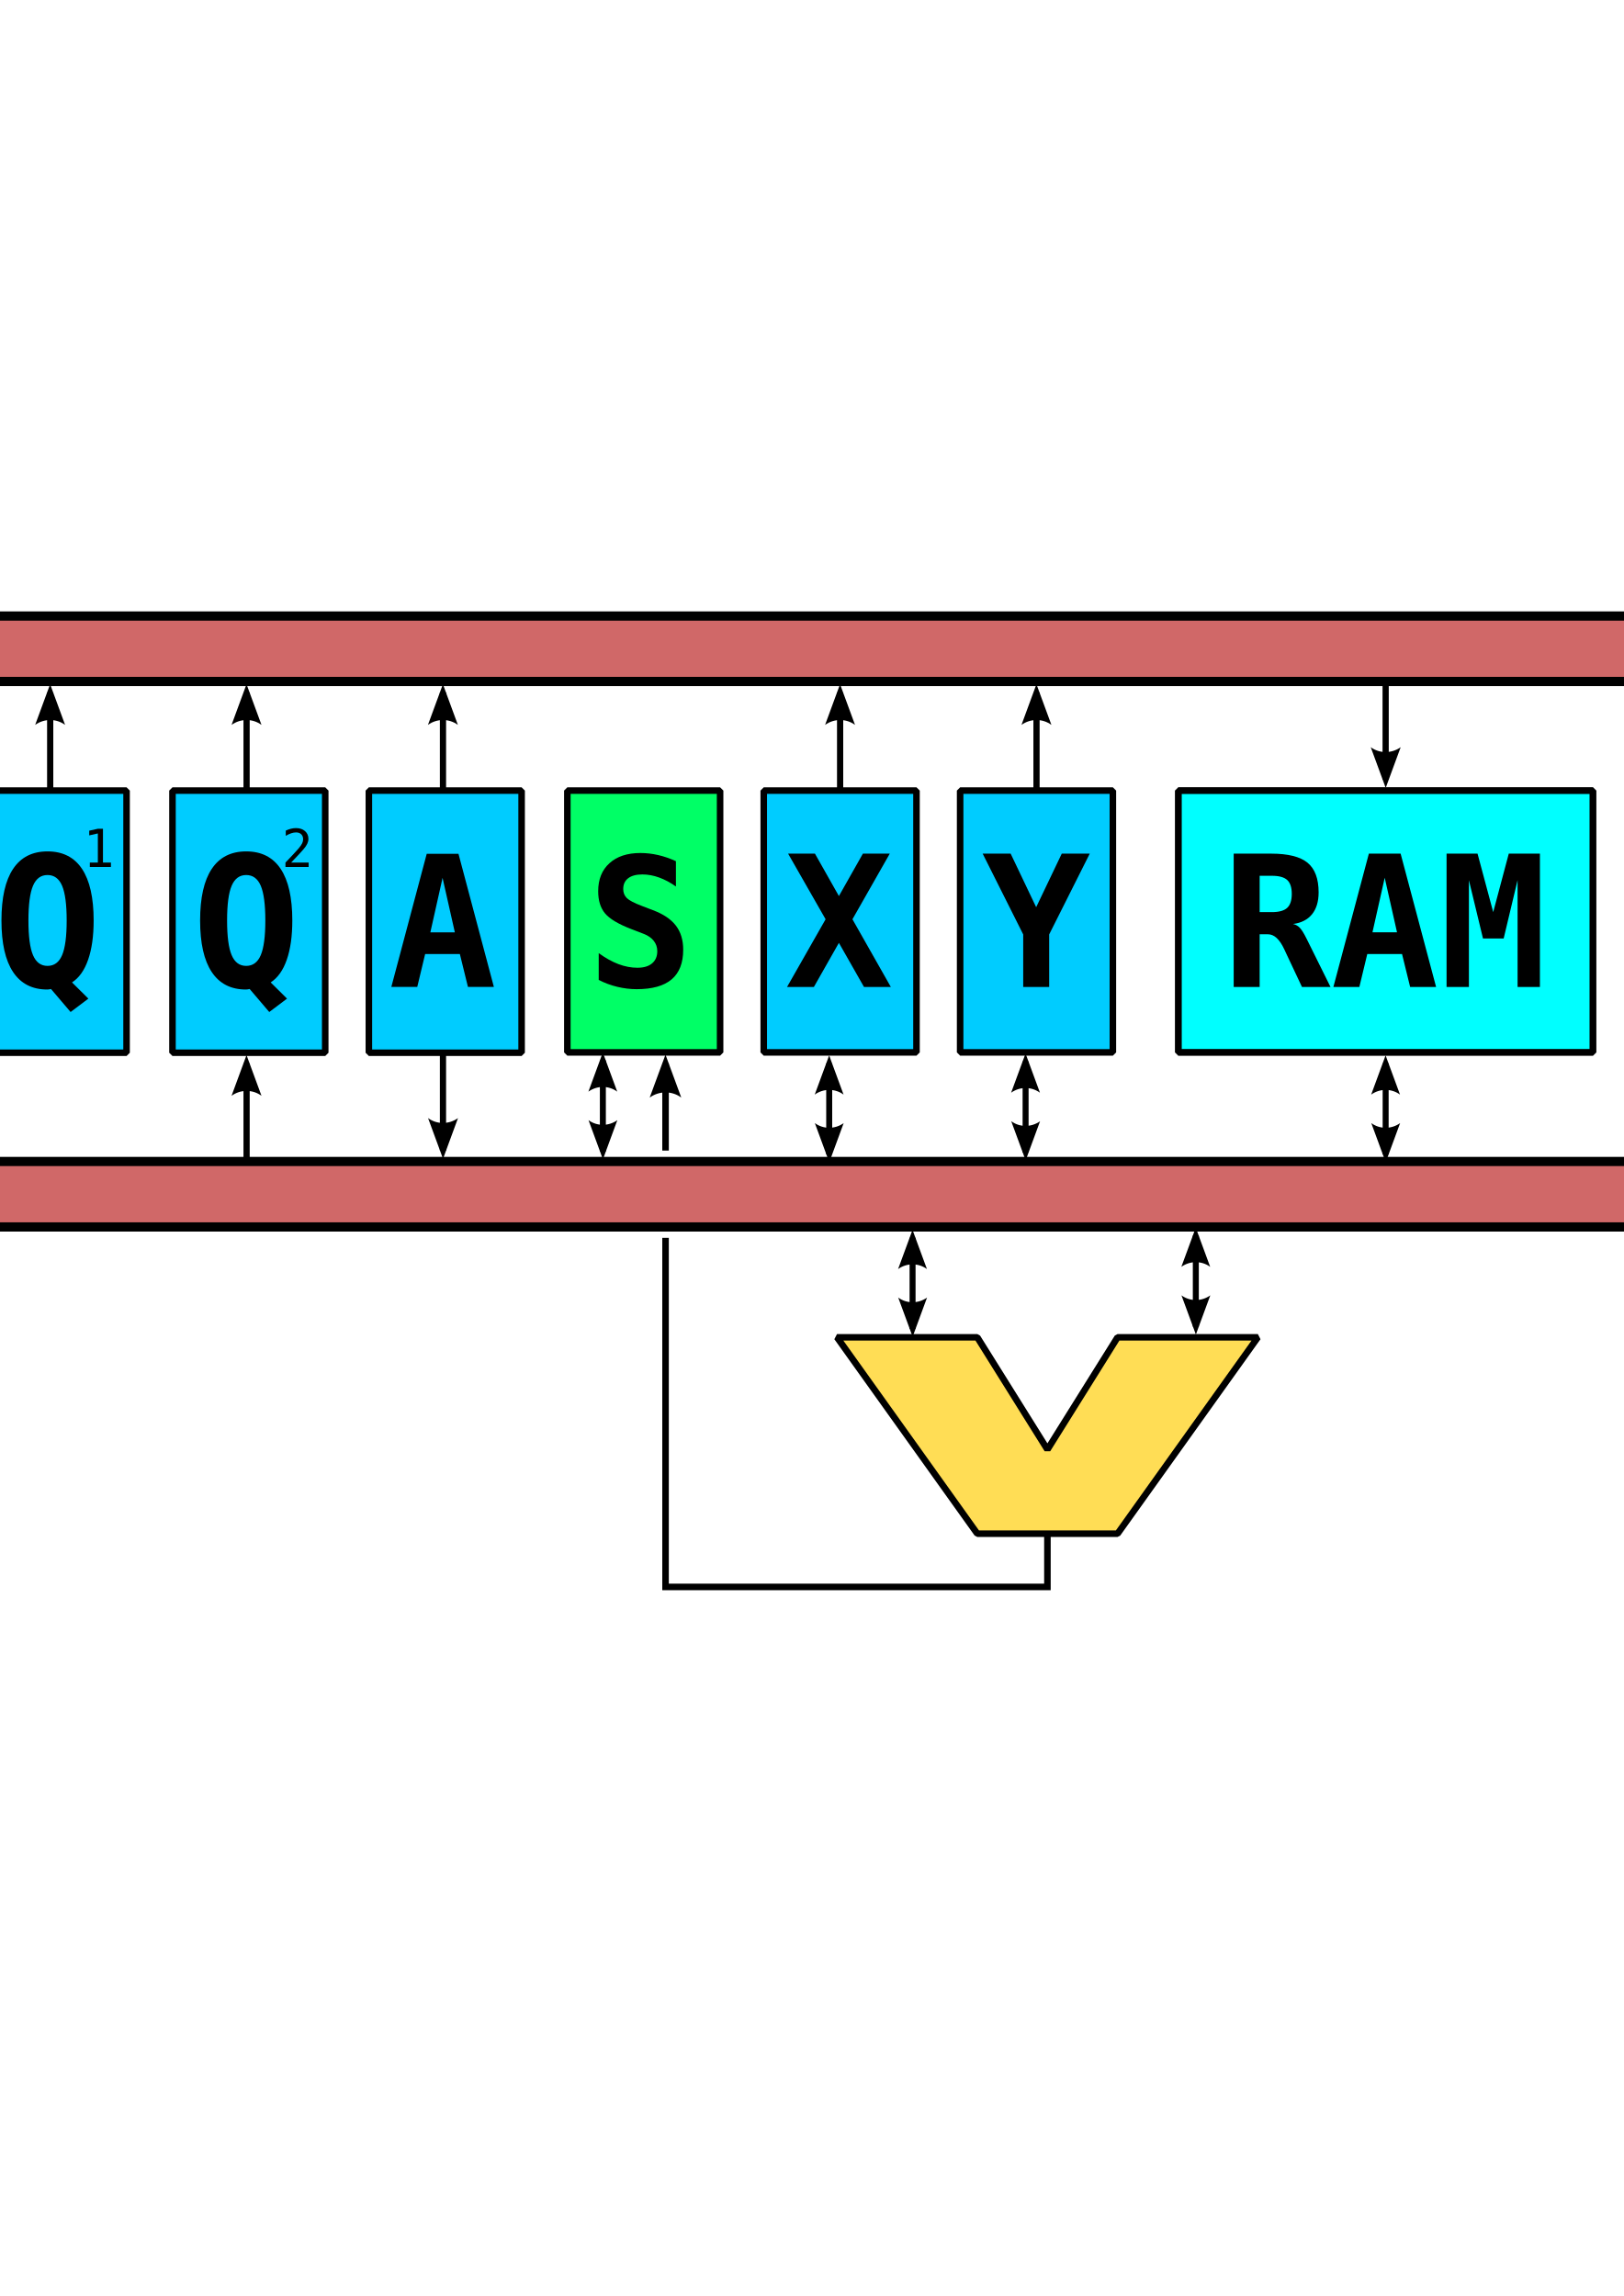
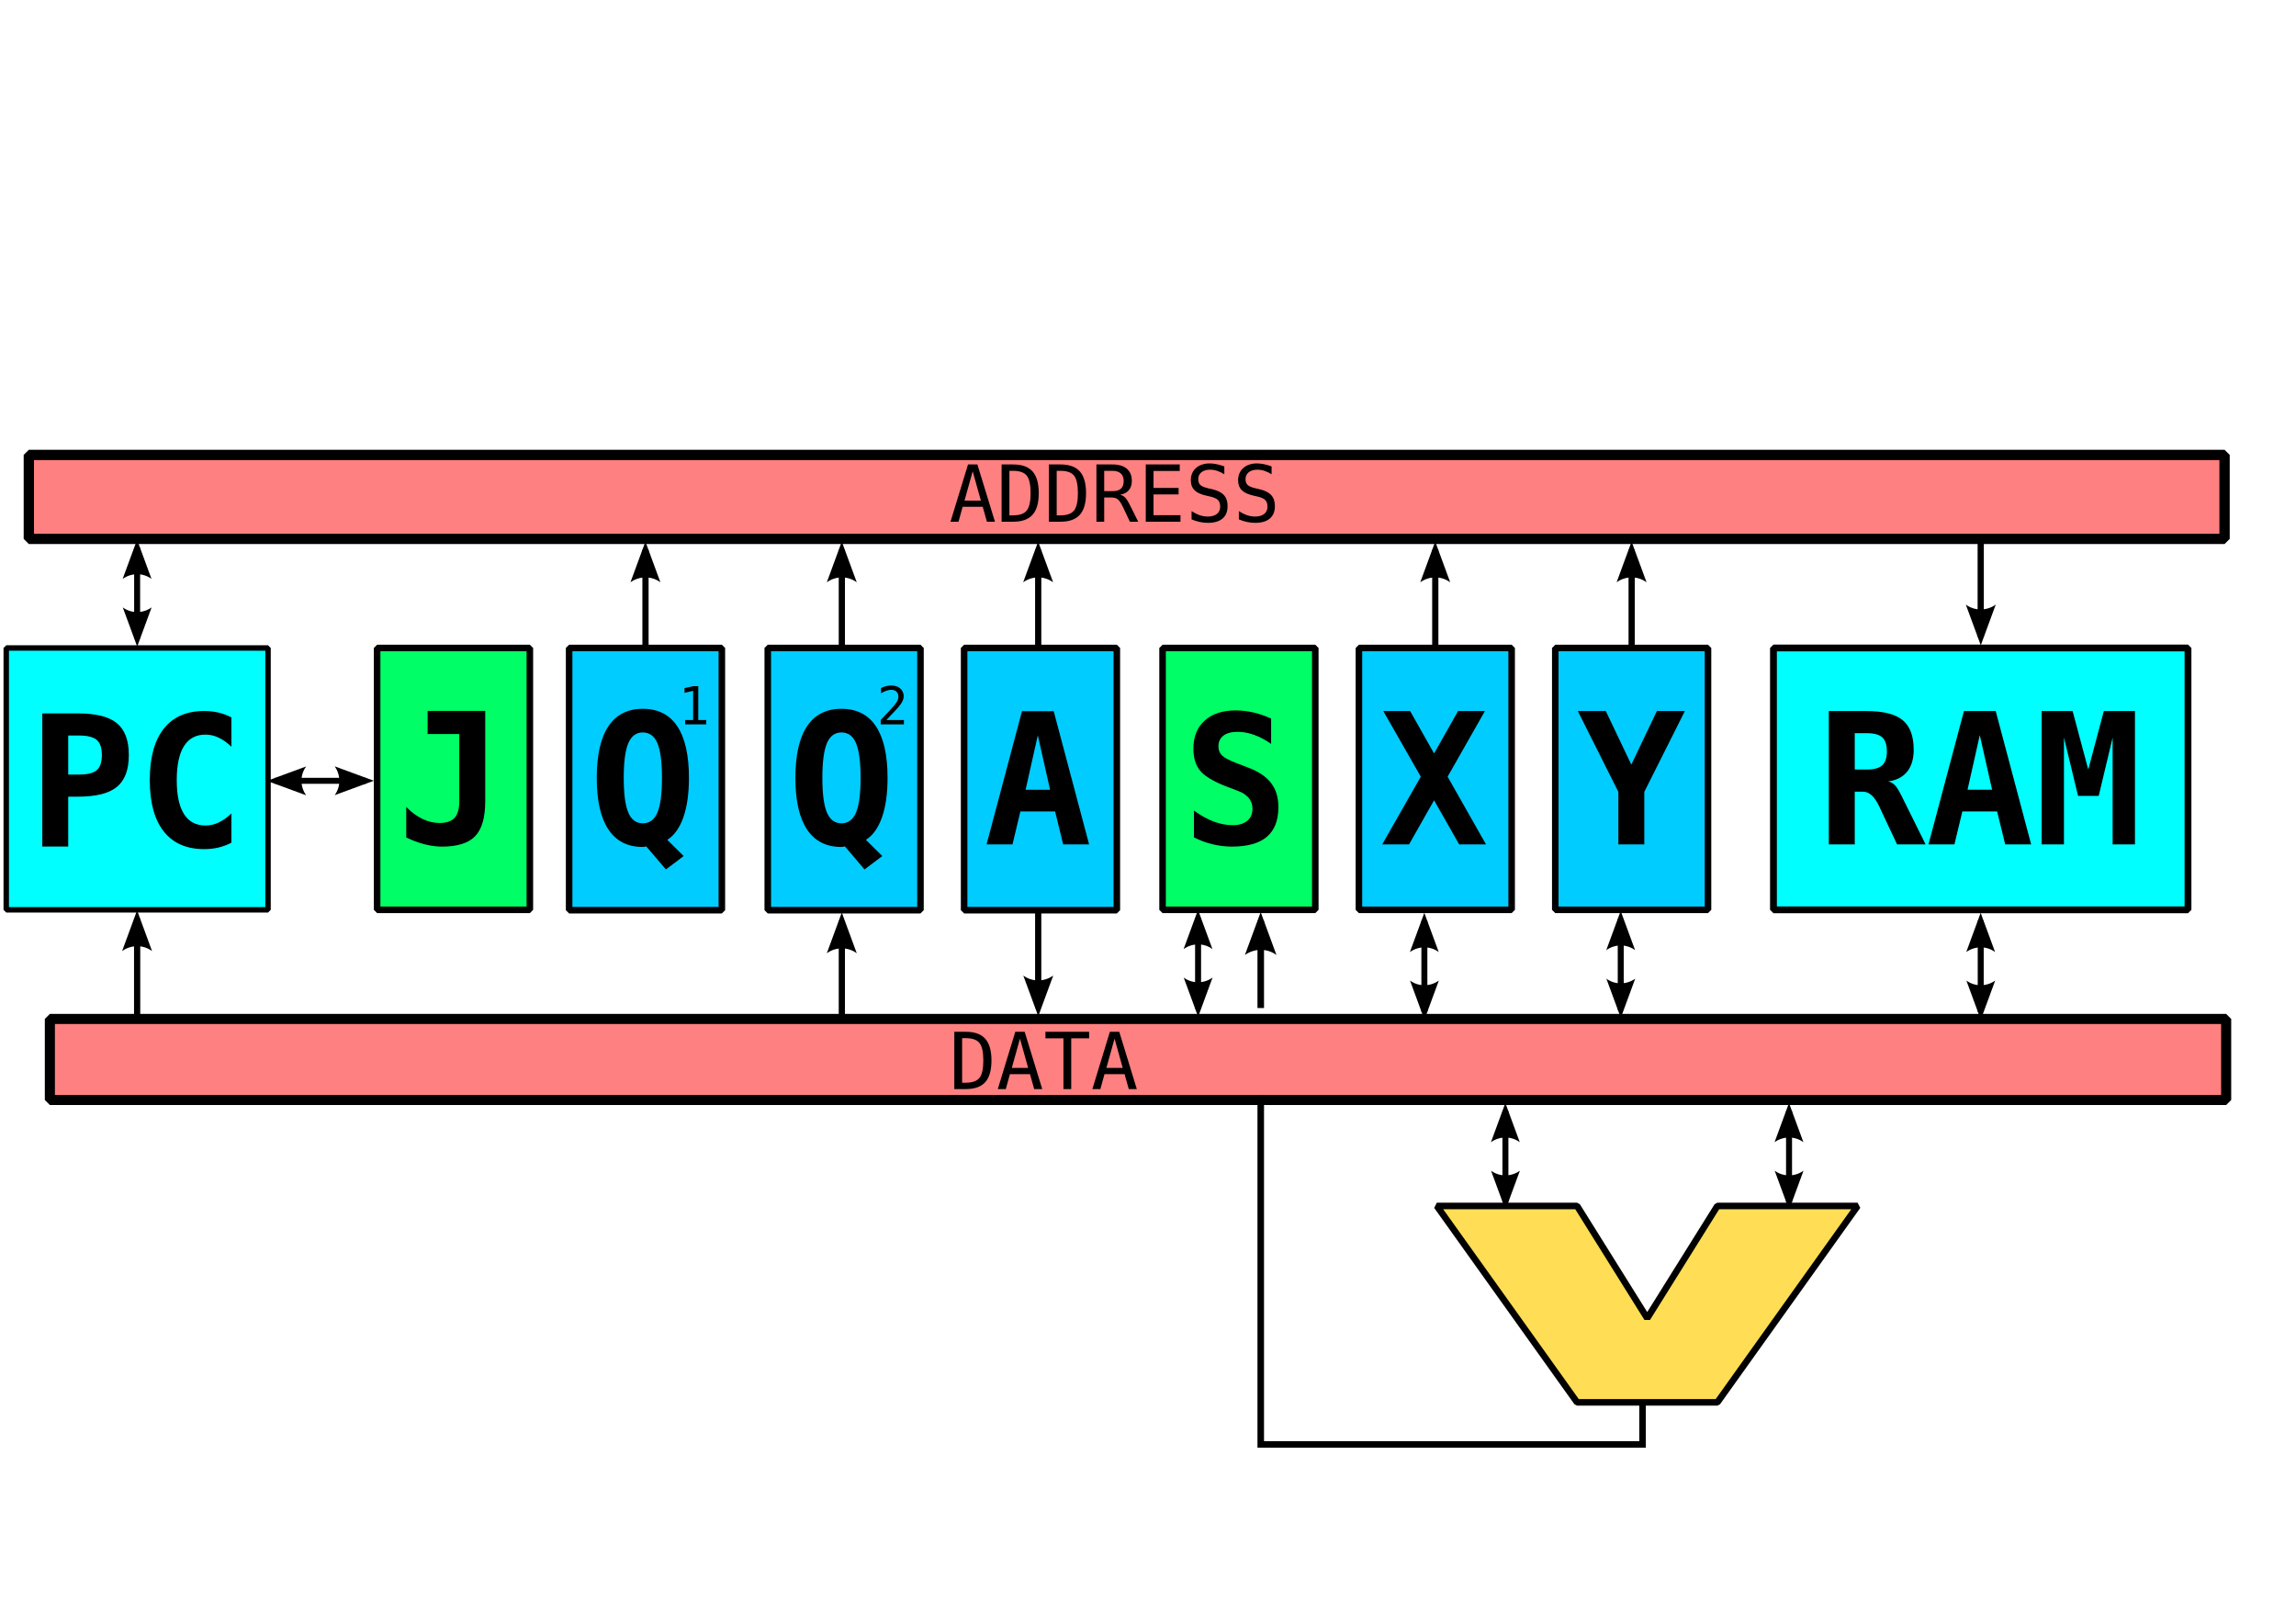
- <svg xmlns="http://www.w3.org/2000/svg" width="744.094" height="1052.362" id="svg2" version="1.1">
+ <svg xmlns="http://www.w3.org/2000/svg" width="1052.362" height="744.094" id="svg2" version="1.1">
  <defs id="defs4">
-     <marker orient="auto" refY="0.0" refX="0.0" id="Arrow2Mend" style="overflow:visible;">
-       <path id="path3984" style="fill-rule:evenodd;stroke-width:0.625;stroke-linejoin:round;" d="M 8.719,4.034 L -2.207,0.016 L 8.719,-4.002 C 6.973,-1.63 6.983,1.616 8.719,4.034 z " transform="scale(0.6) rotate(180) translate(0,0)" />
+     <marker orient="auto" refY="0" refX="0" id="Arrow2Mend" style="overflow:visible">
+       <path id="path3984" style="fill-rule:evenodd;stroke-width:0.625;stroke-linejoin:round" d="M 8.719,4.034 -2.207,0.016 8.719,-4.002 c -1.745,2.372 -1.735,5.617 -6e-7,8.035 z" transform="scale(-0.6,-0.6)" />
    </marker>
-     <marker orient="auto" refY="0.0" refX="0.0" id="Arrow2Mstart" style="overflow:visible">
-       <path id="path3981" style="fill-rule:evenodd;stroke-width:0.625;stroke-linejoin:round" d="M 8.719,4.034 L -2.207,0.016 L 8.719,-4.002 C 6.973,-1.63 6.983,1.616 8.719,4.034 z " transform="scale(0.6) translate(0,0)" />
+     <marker orient="auto" refY="0" refX="0" id="Arrow2Mstart" style="overflow:visible">
+       <path id="path3981" style="fill-rule:evenodd;stroke-width:0.625;stroke-linejoin:round" d="M 8.719,4.034 -2.207,0.016 8.719,-4.002 c -1.745,2.372 -1.735,5.617 -6e-7,8.035 z" transform="scale(0.6,0.6)" />
    </marker>
-     <marker orient="auto" refY="0.0" refX="0.0" id="Arrow2Send" style="overflow:visible;">
-       <path id="path3990" style="fill-rule:evenodd;stroke-width:0.625;stroke-linejoin:round;" d="M 8.719,4.034 L -2.207,0.016 L 8.719,-4.002 C 6.973,-1.63 6.983,1.616 8.719,4.034 z " transform="scale(0.3) rotate(180) translate(-2.3,0)" />
+     <marker orient="auto" refY="0" refX="0" id="Arrow2Send" style="overflow:visible">
+       <path id="path3990" style="fill-rule:evenodd;stroke-width:0.625;stroke-linejoin:round" d="M 8.719,4.034 -2.207,0.016 8.719,-4.002 c -1.745,2.372 -1.735,5.617 -6e-7,8.035 z" transform="matrix(-0.3,0,0,-0.3,0.69,0)" />
    </marker>
-     <marker orient="auto" refY="0.0" refX="0.0" id="Arrow1Lstart" style="overflow:visible">
-       <path id="path3957" d="M 0.0,0.0 L 5.0,-5.0 L -12.5,0.0 L 5.0,5.0 L 0.0,0.0 z " style="fill-rule:evenodd;stroke:#000000;stroke-width:1.0pt" transform="scale(0.8) translate(12.5,0)" />
+     <marker orient="auto" refY="0" refX="0" id="Arrow1Lstart" style="overflow:visible">
+       <path id="path3957" d="M 0,0 5,-5 -12.5,0 5,5 0,0 z" style="fill-rule:evenodd;stroke:#000000;stroke-width:1pt" transform="matrix(0.8,0,0,0.8,10,0)" />
    </marker>
-     <marker orient="auto" refY="0.0" refX="0.0" id="Arrow2Lend" style="overflow:visible;">
-       <path id="path3978" style="fill-rule:evenodd;stroke-width:0.625;stroke-linejoin:round;" d="M 8.719,4.034 L -2.207,0.016 L 8.719,-4.002 C 6.973,-1.63 6.983,1.616 8.719,4.034 z " transform="scale(1.1) rotate(180) translate(1,0)" />
+     <marker orient="auto" refY="0" refX="0" id="Arrow2Lend" style="overflow:visible">
+       <path id="path3978" style="fill-rule:evenodd;stroke-width:0.625;stroke-linejoin:round" d="M 8.719,4.034 -2.207,0.016 8.719,-4.002 c -1.745,2.372 -1.735,5.617 -6e-7,8.035 z" transform="matrix(-1.1,0,0,-1.1,-1.1,0)" />
    </marker>
    <marker orient="auto" refY="0" refX="0" id="Arrow2Mstart-4" style="overflow:visible">
      <path id="path3981-3" style="fill-rule:evenodd;stroke-width:0.625;stroke-linejoin:round" d="M 8.719,4.034 -2.207,0.016 8.719,-4.002 c -1.745,2.372 -1.735,5.617 -6e-7,8.035 z" transform="scale(0.6,0.6)" />
    </marker>
    <marker orient="auto" refY="0" refX="0" id="Arrow2Mend-1" style="overflow:visible">
      <path id="path3984-7" style="fill-rule:evenodd;stroke-width:0.625;stroke-linejoin:round" d="M 8.719,4.034 -2.207,0.016 8.719,-4.002 c -1.745,2.372 -1.735,5.617 -6e-7,8.035 z" transform="scale(-0.6,-0.6)" />
    </marker>
    <marker orient="auto" refY="0" refX="0" id="Arrow2Mstart-48" style="overflow:visible">
      <path id="path3981-8" style="fill-rule:evenodd;stroke-width:0.625;stroke-linejoin:round" d="M 8.719,4.034 -2.207,0.016 8.719,-4.002 c -1.745,2.372 -1.735,5.617 -6e-7,8.035 z" transform="scale(0.6,0.6)" />
    </marker>
    <marker orient="auto" refY="0" refX="0" id="Arrow2Mend-2" style="overflow:visible">
      <path id="path3984-3" style="fill-rule:evenodd;stroke-width:0.625;stroke-linejoin:round" d="M 8.719,4.034 -2.207,0.016 8.719,-4.002 c -1.745,2.372 -1.735,5.617 -6e-7,8.035 z" transform="scale(-0.6,-0.6)" />
    </marker>
    <marker orient="auto" refY="0" refX="0" id="Arrow2Mstart-45" style="overflow:visible">
      <path id="path3981-6" style="fill-rule:evenodd;stroke-width:0.625;stroke-linejoin:round" d="M 8.719,4.034 -2.207,0.016 8.719,-4.002 c -1.745,2.372 -1.735,5.617 -6e-7,8.035 z" transform="scale(0.6,0.6)" />
    </marker>
    <marker orient="auto" refY="0" refX="0" id="Arrow2Mend-7" style="overflow:visible">
      <path id="path3984-9" style="fill-rule:evenodd;stroke-width:0.625;stroke-linejoin:round" d="M 8.719,4.034 -2.207,0.016 8.719,-4.002 c -1.745,2.372 -1.735,5.617 -6e-7,8.035 z" transform="scale(-0.6,-0.6)" />
    </marker>
    <marker orient="auto" refY="0" refX="0" id="Arrow2Mstart-3" style="overflow:visible">
      <path id="path3981-0" style="fill-rule:evenodd;stroke-width:0.625;stroke-linejoin:round" d="M 8.719,4.034 -2.207,0.016 8.719,-4.002 c -1.745,2.372 -1.735,5.617 -6e-7,8.035 z" transform="scale(0.6,0.6)" />
    </marker>
    <marker orient="auto" refY="0" refX="0" id="Arrow2Mend-9" style="overflow:visible">
      <path id="path3984-6" style="fill-rule:evenodd;stroke-width:0.625;stroke-linejoin:round" d="M 8.719,4.034 -2.207,0.016 8.719,-4.002 c -1.745,2.372 -1.735,5.617 -6e-7,8.035 z" transform="scale(-0.6,-0.6)" />
    </marker>
    <marker orient="auto" refY="0" refX="0" id="Arrow2Mstart-5" style="overflow:visible">
      <path id="path3981-61" style="fill-rule:evenodd;stroke-width:0.625;stroke-linejoin:round" d="M 8.719,4.034 -2.207,0.016 8.719,-4.002 c -1.745,2.372 -1.735,5.617 -6e-7,8.035 z" transform="scale(0.6,0.6)" />
    </marker>
    <marker orient="auto" refY="0" refX="0" id="Arrow2Mend-6" style="overflow:visible">
      <path id="path3984-75" style="fill-rule:evenodd;stroke-width:0.625;stroke-linejoin:round" d="M 8.719,4.034 -2.207,0.016 8.719,-4.002 c -1.745,2.372 -1.735,5.617 -6e-7,8.035 z" transform="scale(-0.6,-0.6)" />
    </marker>
    <marker orient="auto" refY="0" refX="0" id="Arrow2Mstart-2" style="overflow:visible">
      <path id="path3981-63" style="fill-rule:evenodd;stroke-width:0.625;stroke-linejoin:round" d="M 8.719,4.034 -2.207,0.016 8.719,-4.002 c -1.745,2.372 -1.735,5.617 -6e-7,8.035 z" transform="scale(0.6,0.6)" />
    </marker>
    <marker orient="auto" refY="0" refX="0" id="Arrow2Mend-67" style="overflow:visible">
      <path id="path3984-2" style="fill-rule:evenodd;stroke-width:0.625;stroke-linejoin:round" d="M 8.719,4.034 -2.207,0.016 8.719,-4.002 c -1.745,2.372 -1.735,5.617 -6e-7,8.035 z" transform="scale(-0.6,-0.6)" />
    </marker>
    <marker orient="auto" refY="0" refX="0" id="Arrow2Mstart-7" style="overflow:visible">
      <path id="path3981-87" style="fill-rule:evenodd;stroke-width:0.625;stroke-linejoin:round" d="M 8.719,4.034 -2.207,0.016 8.719,-4.002 c -1.745,2.372 -1.735,5.617 -6e-7,8.035 z" transform="scale(0.6,0.6)" />
    </marker>
    <marker orient="auto" refY="0" refX="0" id="Arrow2Mend-678" style="overflow:visible">
      <path id="path3984-5" style="fill-rule:evenodd;stroke-width:0.625;stroke-linejoin:round" d="M 8.719,4.034 -2.207,0.016 8.719,-4.002 c -1.745,2.372 -1.735,5.617 -6e-7,8.035 z" transform="scale(-0.6,-0.6)" />
    </marker>
    <marker orient="auto" refY="0" refX="0" id="Arrow2Mstart-50" style="overflow:visible">
      <path id="path3981-06" style="fill-rule:evenodd;stroke-width:0.625;stroke-linejoin:round" d="M 8.719,4.034 -2.207,0.016 8.719,-4.002 c -1.745,2.372 -1.735,5.617 -6e-7,8.035 z" transform="scale(0.6,0.6)" />
    </marker>
    <marker orient="auto" refY="0" refX="0" id="Arrow2Mend-25" style="overflow:visible">
      <path id="path3984-4" style="fill-rule:evenodd;stroke-width:0.625;stroke-linejoin:round" d="M 8.719,4.034 -2.207,0.016 8.719,-4.002 c -1.745,2.372 -1.735,5.617 -6e-7,8.035 z" transform="scale(-0.6,-0.6)" />
    </marker>
    <marker orient="auto" refY="0" refX="0" id="Arrow2Mend-17" style="overflow:visible">
      <path id="path3984-753" style="fill-rule:evenodd;stroke-width:0.625;stroke-linejoin:round" d="M 8.719,4.034 -2.207,0.016 8.719,-4.002 c -1.745,2.372 -1.735,5.617 -6e-7,8.035 z" transform="scale(-0.6,-0.6)" />
    </marker>
    <marker orient="auto" refY="0" refX="0" id="Arrow2Mend-24" style="overflow:visible">
      <path id="path3984-77" style="fill-rule:evenodd;stroke-width:0.625;stroke-linejoin:round" d="M 8.719,4.034 -2.207,0.016 8.719,-4.002 c -1.745,2.372 -1.735,5.617 -6e-7,8.035 z" transform="scale(-0.6,-0.6)" />
    </marker>
    <marker orient="auto" refY="0" refX="0" id="Arrow2Mend-5" style="overflow:visible">
      <path id="path3984-42" style="fill-rule:evenodd;stroke-width:0.625;stroke-linejoin:round" d="M 8.719,4.034 -2.207,0.016 8.719,-4.002 c -1.745,2.372 -1.735,5.617 -6e-7,8.035 z" transform="scale(-0.6,-0.6)" />
    </marker>
    <marker orient="auto" refY="0" refX="0" id="Arrow2Mstart-50-9" style="overflow:visible">
      <path id="path3981-06-2" style="fill-rule:evenodd;stroke-width:0.625;stroke-linejoin:round" d="M 8.719,4.034 -2.207,0.016 8.719,-4.002 c -1.745,2.372 -1.735,5.617 -6e-7,8.035 z" transform="scale(0.6,0.6)" />
    </marker>
    <marker orient="auto" refY="0" refX="0" id="Arrow2Mstart-50-7" style="overflow:visible">
      <path id="path3981-06-1" style="fill-rule:evenodd;stroke-width:0.625;stroke-linejoin:round" d="M 8.719,4.034 -2.207,0.016 8.719,-4.002 c -1.745,2.372 -1.735,5.617 -6e-7,8.035 z" transform="scale(0.6,0.6)" />
    </marker>
    <marker orient="auto" refY="0" refX="0" id="Arrow2Mstart-50-2" style="overflow:visible">
      <path id="path3981-06-3" style="fill-rule:evenodd;stroke-width:0.625;stroke-linejoin:round" d="M 8.719,4.034 -2.207,0.016 8.719,-4.002 c -1.745,2.372 -1.735,5.617 -6e-7,8.035 z" transform="scale(0.6,0.6)" />
    </marker>
    <marker orient="auto" refY="0" refX="0" id="Arrow2Mend-4" style="overflow:visible">
      <path id="path3984-53" style="fill-rule:evenodd;stroke-width:0.625;stroke-linejoin:round" d="M 8.719,4.034 -2.207,0.016 8.719,-4.002 c -1.745,2.372 -1.735,5.617 -6e-7,8.035 z" transform="scale(-0.6,-0.6)" />
    </marker>
    <marker orient="auto" refY="0" refX="0" id="Arrow2Mend-28" style="overflow:visible">
      <path id="path3984-52" style="fill-rule:evenodd;stroke-width:0.625;stroke-linejoin:round" d="M 8.719,4.034 -2.207,0.016 8.719,-4.002 c -1.745,2.372 -1.735,5.617 -6e-7,8.035 z" transform="scale(-0.6,-0.6)" />
    </marker>
    <marker orient="auto" refY="0" refX="0" id="Arrow2Mend-96" style="overflow:visible">
      <path id="path3984-94" style="fill-rule:evenodd;stroke-width:0.625;stroke-linejoin:round" d="M 8.719,4.034 -2.207,0.016 8.719,-4.002 c -1.745,2.372 -1.735,5.617 -6e-7,8.035 z" transform="scale(-0.6,-0.6)" />
    </marker>
    <marker orient="auto" refY="0" refX="0" id="Arrow2Mend-54" style="overflow:visible">
      <path id="path3984-73" style="fill-rule:evenodd;stroke-width:0.625;stroke-linejoin:round" d="M 8.719,4.034 -2.207,0.016 8.719,-4.002 c -1.745,2.372 -1.735,5.617 -6e-7,8.035 z" transform="scale(-0.6,-0.6)" />
    </marker>
    <marker orient="auto" refY="0" refX="0" id="Arrow2Mstart-53" style="overflow:visible">
      <path id="path3981-9" style="fill-rule:evenodd;stroke-width:0.625;stroke-linejoin:round" d="M 8.719,4.034 -2.207,0.016 8.719,-4.002 c -1.745,2.372 -1.735,5.617 -6e-7,8.035 z" transform="scale(0.6,0.6)" />
    </marker>
    <marker orient="auto" refY="0" refX="0" id="Arrow2Mend-71" style="overflow:visible">
      <path id="path3984-8" style="fill-rule:evenodd;stroke-width:0.625;stroke-linejoin:round" d="M 8.719,4.034 -2.207,0.016 8.719,-4.002 c -1.745,2.372 -1.735,5.617 -6e-7,8.035 z" transform="scale(-0.6,-0.6)" />
    </marker>
  </defs>
-   <g id="layer1">
-     <rect style="fill:#00ccff;fill-opacity:1;stroke:#000000;stroke-width:3;stroke-linejoin:bevel;stroke-miterlimit:4;stroke-opacity:1;stroke-dasharray:none;stroke-dashoffset:0" id="rect2987" width="70" height="120" x="350" y="362.362" />
-     <text xml:space="preserve" style="font-size:83.197px;font-style:normal;font-weight:bold;line-height:125%;letter-spacing:0px;word-spacing:0px;fill:#000000;fill-opacity:1;stroke:none;font-family:Sans;-inkscape-font-specification:Sans Bold" x="362.249" y="449.048" id="text3757" transform="scale(0.9926735,1.007381)">
-       <tspan id="tspan3759" x="362.249" y="449.048" style="font-style:normal;font-variant:normal;font-weight:bold;font-stretch:normal;font-family:Monospace;-inkscape-font-specification:Monospace Bold">X</tspan>
+   <g id="layer1" transform="translate(0,-308.2677)">
+     <rect style="fill:#00ccff;fill-opacity:1;stroke:#000000;stroke-width:3;stroke-linejoin:bevel;stroke-miterlimit:4;stroke-opacity:1;stroke-dasharray:none;stroke-dashoffset:0" id="rect2987" width="70" height="120" x="622.857" y="605.219" />
+     <text xml:space="preserve" style="font-size:83.197px;font-style:normal;font-weight:bold;line-height:125%;letter-spacing:0px;word-spacing:0px;fill:#000000;fill-opacity:1;stroke:none;font-family:Sans;-inkscape-font-specification:Sans Bold" x="637.12" y="690.126" id="text3757" transform="scale(0.9926735,1.007381)">
+       <tspan id="tspan3759" x="637.12" y="690.126" style="font-style:normal;font-variant:normal;font-weight:bold;font-stretch:normal;font-family:Monospace;-inkscape-font-specification:Monospace Bold">X</tspan>
    </text>
-     <rect style="fill:#00ccff;fill-opacity:1;stroke:#000000;stroke-width:3;stroke-linejoin:bevel;stroke-miterlimit:4;stroke-opacity:1;stroke-dasharray:none;stroke-dashoffset:0" id="rect2987-5" width="70" height="120" x="440" y="362.362" />
-     <rect style="fill:#00ff66;fill-opacity:1;stroke:#000000;stroke-width:3;stroke-linejoin:bevel;stroke-miterlimit:4;stroke-opacity:1;stroke-dasharray:none;stroke-dashoffset:0" id="rect2987-3" width="70" height="120" x="260" y="362.362" />
-     <text xml:space="preserve" style="font-size:81.914px;font-style:normal;font-weight:bold;line-height:125%;letter-spacing:0px;word-spacing:0px;fill:#000000;fill-opacity:1;stroke:none;font-family:Sans;-inkscape-font-specification:Sans Bold" x="270.995" y="448.906" id="text3757-5" transform="scale(0.9926735,1.007381)">
-       <tspan id="tspan3759-4" x="270.995" y="448.906" style="font-style:normal;font-variant:normal;font-weight:bold;font-stretch:normal;font-family:Monospace;-inkscape-font-specification:Monospace Bold">S</tspan>
+     <rect style="fill:#00ccff;fill-opacity:1;stroke:#000000;stroke-width:3;stroke-linejoin:bevel;stroke-miterlimit:4;stroke-opacity:1;stroke-dasharray:none;stroke-dashoffset:0" id="rect2987-5" width="70" height="120" x="712.857" y="605.219" />
+     <rect style="fill:#00ff66;fill-opacity:1;stroke:#000000;stroke-width:3;stroke-linejoin:bevel;stroke-miterlimit:4;stroke-opacity:1;stroke-dasharray:none;stroke-dashoffset:0" id="rect2987-3" width="70" height="120" x="532.857" y="605.219" />
+     <text xml:space="preserve" style="font-size:81.914px;font-style:normal;font-weight:bold;line-height:125%;letter-spacing:0px;word-spacing:0px;fill:#000000;fill-opacity:1;stroke:none;font-family:Sans;-inkscape-font-specification:Sans Bold" x="545.866" y="689.984" id="text3757-5" transform="scale(0.9926735,1.007381)">
+       <tspan id="tspan3759-4" x="545.866" y="689.984" style="font-style:normal;font-variant:normal;font-weight:bold;font-stretch:normal;font-family:Monospace;-inkscape-font-specification:Monospace Bold">S</tspan>
    </text>
-     <rect style="fill:#00ff66;fill-opacity:1;stroke:#000000;stroke-width:3;stroke-linejoin:bevel;stroke-miterlimit:4;stroke-opacity:1;stroke-dasharray:none;stroke-dashoffset:0" id="rect2987-3-3" width="70" height="120" x="-100" y="362.362" />
-     <text xml:space="preserve" style="font-size:83.099px;font-style:normal;font-variant:normal;font-weight:bold;font-stretch:normal;line-height:125%;letter-spacing:0px;word-spacing:0px;fill:#000000;fill-opacity:1;stroke:none;font-family:Monospace;-inkscape-font-specification:Monospace Bold" x="-91.713" y="448.895" id="text3757-5-5" transform="scale(0.9926735,1.007381)">
-       <tspan id="tspan3759-4-6" x="-91.713" y="448.895" style="font-weight:bold;-inkscape-font-specification:Monospace Bold">J</tspan>
+     <rect style="fill:#00ff66;fill-opacity:1;stroke:#000000;stroke-width:3;stroke-linejoin:bevel;stroke-miterlimit:4;stroke-opacity:1;stroke-dasharray:none;stroke-dashoffset:0" id="rect2987-3-3" width="70" height="120" x="172.857" y="605.219" />
+     <text xml:space="preserve" style="font-size:83.099px;font-style:normal;font-variant:normal;font-weight:bold;font-stretch:normal;line-height:125%;letter-spacing:0px;word-spacing:0px;fill:#000000;fill-opacity:1;stroke:none;font-family:Monospace;-inkscape-font-specification:Monospace Bold" x="183.158" y="689.973" id="text3757-5-5" transform="scale(0.9926735,1.007381)">
+       <tspan id="tspan3759-4-6" x="183.158" y="689.973" style="font-weight:bold;-inkscape-font-specification:Monospace Bold">J</tspan>
    </text>
-     <text xml:space="preserve" style="font-size:83.197px;font-style:normal;font-weight:bold;line-height:125%;letter-spacing:0px;word-spacing:0px;fill:#000000;fill-opacity:1;stroke:none;font-family:Sans;-inkscape-font-specification:Sans Bold" x="453.321" y="449.048" id="text3757-2" transform="scale(0.9926735,1.007381)">
-       <tspan id="tspan3759-7" x="453.321" y="449.048" style="font-style:normal;font-variant:normal;font-weight:bold;font-stretch:normal;font-family:Monospace;-inkscape-font-specification:Monospace Bold">Y</tspan>
+     <text xml:space="preserve" style="font-size:83.197px;font-style:normal;font-weight:bold;line-height:125%;letter-spacing:0px;word-spacing:0px;fill:#000000;fill-opacity:1;stroke:none;font-family:Sans;-inkscape-font-specification:Sans Bold" x="728.192" y="690.126" id="text3757-2" transform="scale(0.9926735,1.007381)">
+       <tspan id="tspan3759-7" x="728.192" y="690.126" style="font-style:normal;font-variant:normal;font-weight:bold;font-stretch:normal;font-family:Monospace;-inkscape-font-specification:Monospace Bold">Y</tspan>
    </text>
-     <rect style="fill:#00ccff;fill-opacity:1;stroke:#000000;stroke-width:3;stroke-linejoin:bevel;stroke-miterlimit:4;stroke-opacity:1;stroke-dasharray:none;stroke-dashoffset:0" id="rect2987-3-3-7" width="70" height="120.154" x="169.041" y="362.362" />
-     <text xml:space="preserve" style="font-size:83.099px;font-style:normal;font-variant:normal;font-weight:bold;font-stretch:normal;line-height:125%;letter-spacing:0px;word-spacing:0px;fill:#000000;fill-opacity:1;stroke:none;font-family:Monospace;-inkscape-font-specification:Monospace Bold" x="179.314" y="449.048" id="text3757-5-5-9" transform="scale(0.9926735,1.007381)">
-       <tspan x="179.314" y="449.048" style="font-weight:bold;-inkscape-font-specification:Monospace Bold" id="tspan3899">A</tspan>
+     <rect style="fill:#00ccff;fill-opacity:1;stroke:#000000;stroke-width:3;stroke-linejoin:bevel;stroke-miterlimit:4;stroke-opacity:1;stroke-dasharray:none;stroke-dashoffset:0" id="rect2987-3-3-7" width="70" height="120.154" x="441.898" y="605.219" />
+     <text xml:space="preserve" style="font-size:83.099px;font-style:normal;font-variant:normal;font-weight:bold;font-stretch:normal;line-height:125%;letter-spacing:0px;word-spacing:0px;fill:#000000;fill-opacity:1;stroke:none;font-family:Monospace;-inkscape-font-specification:Monospace Bold" x="454.185" y="690.126" id="text3757-5-5-9" transform="scale(0.9926735,1.007381)">
+       <tspan x="454.185" y="690.126" style="font-weight:bold;-inkscape-font-specification:Monospace Bold" id="tspan3899">A</tspan>
    </text>
-     <rect style="fill:#00ffff;fill-opacity:1;stroke:#000000;stroke-width:3.126;stroke-linejoin:bevel;stroke-miterlimit:4;stroke-opacity:1;stroke-dasharray:none;stroke-dashoffset:0" id="rect2987-5-5" width="190" height="120" x="540" y="362.362" />
-     <text xml:space="preserve" style="font-size:83.197px;font-style:normal;font-weight:bold;line-height:125%;letter-spacing:0px;word-spacing:0px;fill:#000000;fill-opacity:1;stroke:none;font-family:Sans;-inkscape-font-specification:Sans Bold" x="564.133" y="449.048" id="text3757-2-6" transform="scale(0.9926735,1.007381)">
-       <tspan id="tspan3759-7-2" x="564.133" y="449.048" style="font-style:normal;font-variant:normal;font-weight:bold;font-stretch:normal;font-family:Monospace;-inkscape-font-specification:Monospace Bold">RAM</tspan>
+     <rect style="fill:#00ffff;fill-opacity:1;stroke:#000000;stroke-width:3.126;stroke-linejoin:bevel;stroke-miterlimit:4;stroke-opacity:1;stroke-dasharray:none;stroke-dashoffset:0" id="rect2987-5-5" width="190" height="120" x="812.857" y="605.219" />
+     <text xml:space="preserve" style="font-size:83.197px;font-style:normal;font-weight:bold;line-height:125%;letter-spacing:0px;word-spacing:0px;fill:#000000;fill-opacity:1;stroke:none;font-family:Sans;-inkscape-font-specification:Sans Bold" x="839.004" y="690.126" id="text3757-2-6" transform="scale(0.9926735,1.007381)">
+       <tspan id="tspan3759-7-2" x="839.004" y="690.126" style="font-style:normal;font-variant:normal;font-weight:bold;font-stretch:normal;font-family:Monospace;-inkscape-font-specification:Monospace Bold">RAM</tspan>
    </text>
-     <rect style="fill:#d06868;fill-opacity:1;stroke:#000000;stroke-width:4.222;stroke-linejoin:bevel;stroke-miterlimit:4;stroke-opacity:1;stroke-dasharray:none;stroke-dashoffset:0" id="rect3927" width="1030" height="30" x="-250" y="532.362" />
-     <path style="fill:#ffdd55;fill-opacity:1;stroke:#000000;stroke-width:3;stroke-linecap:butt;stroke-linejoin:bevel;stroke-miterlimit:4;stroke-opacity:1;stroke-dasharray:none" d="m 383.574,612.954 64.286,0 32.143,51.429 32.143,-51.429 64.286,0 -64.286,90 -64.286,0 z" id="path3931" />
-     <rect style="fill:#d06868;fill-opacity:1;stroke:#000000;stroke-width:4.243;stroke-linejoin:bevel;stroke-miterlimit:4;stroke-opacity:1;stroke-dasharray:none;stroke-dashoffset:0" id="rect3927-0" width="1040" height="30" x="-260" y="282.362" />
-     <path style="fill:none;stroke:#000000;stroke-width:2.741;stroke-linecap:butt;stroke-linejoin:miter;stroke-miterlimit:4;stroke-opacity:1;stroke-dasharray:none;marker-start:url(#Arrow2Mstart);marker-mid:none;marker-end:url(#Arrow2Mend)" d="m 470,528.24 0,-41.741" id="path3951" />
-     <path style="fill:none;stroke:#000000;stroke-width:2.741;stroke-linecap:butt;stroke-linejoin:miter;stroke-miterlimit:4;stroke-opacity:1;stroke-dasharray:none;marker-start:url(#Arrow2Mstart);marker-mid:none;marker-end:url(#Arrow2Mend)" d="m 380,529.104 0,-41.741" id="path3951-5" />
-     <path style="fill:none;stroke:#000000;stroke-width:2.741;stroke-linecap:butt;stroke-linejoin:miter;stroke-miterlimit:4;stroke-opacity:1;stroke-dasharray:none;marker-start:url(#Arrow2Mstart);marker-mid:none;marker-end:url(#Arrow2Mend)" d="m 276.277,527.751 0,-41.741" id="path3951-5-8" />
-     <path style="fill:none;stroke:#000000;stroke-width:2.741;stroke-linecap:butt;stroke-linejoin:miter;stroke-miterlimit:4;stroke-opacity:1;stroke-dasharray:none;marker-start:url(#Arrow2Mstart);marker-mid:none;marker-end:url(#Arrow2Mend)" d="m 635,529.104 0,-41.741" id="path3951-5-8-9" />
-     <path style="fill:none;stroke:#000000;stroke-width:2.741;stroke-linecap:butt;stroke-linejoin:miter;stroke-miterlimit:4;stroke-opacity:1;stroke-dasharray:none;marker-start:url(#Arrow2Mstart);marker-mid:none;marker-end:url(#Arrow2Mend)" d="m 418.203,609.068 0,-41.741" id="path3951-5-1" />
-     <path style="fill:none;stroke:#000000;stroke-width:2.741;stroke-linecap:butt;stroke-linejoin:miter;stroke-miterlimit:4;stroke-opacity:1;stroke-dasharray:none;marker-start:url(#Arrow2Mstart);marker-mid:none;marker-end:url(#Arrow2Mend)" d="m 548.008,608.058 0,-41.741" id="path3951-1" />
-     <path style="fill:none;stroke:#000000;stroke-width:3;stroke-linecap:butt;stroke-linejoin:miter;stroke-miterlimit:4;stroke-opacity:1;stroke-dasharray:none" d="m 480,702.362 0,25 -175,0 0,-160" id="path6087" />
-     <path style="fill:none;stroke:#000000;stroke-width:3;stroke-linecap:butt;stroke-linejoin:miter;stroke-miterlimit:4;stroke-opacity:1;stroke-dasharray:none;marker-end:url(#Arrow2Mend-67)" d="m 305,527.362 0,-40" id="path6089" />
-     <path style="fill:none;stroke:#000000;stroke-width:2.741;stroke-linecap:butt;stroke-linejoin:miter;stroke-miterlimit:4;stroke-opacity:1;stroke-dasharray:none;marker-start:url(#Arrow2Mstart);marker-mid:none;marker-end:url(#Arrow2Mend)" d="m -146.871,423.233 41.741,0" id="path3951-5-9" />
-     <path style="fill:none;stroke:#000000;stroke-width:2.846;stroke-linecap:butt;stroke-linejoin:miter;stroke-miterlimit:4;stroke-opacity:1;stroke-dasharray:none;marker-start:none;marker-mid:none;marker-end:url(#Arrow2Mend)" d="m 203,362.362 0,-45" id="path3951-5-9-3" />
-     <path style="fill:none;stroke:#000000;stroke-width:2.846;stroke-linecap:butt;stroke-linejoin:miter;stroke-miterlimit:4;stroke-opacity:1;stroke-dasharray:none;marker-start:none;marker-mid:none;marker-end:url(#Arrow2Mend)" d="m 385,362.362 0,-45" id="path3951-5-9-3-0" />
-     <path style="fill:none;stroke:#000000;stroke-width:2.846;stroke-linecap:butt;stroke-linejoin:miter;stroke-miterlimit:4;stroke-opacity:1;stroke-dasharray:none;marker-start:none;marker-mid:none;marker-end:url(#Arrow2Mend)" d="m 475,362.362 0,-45" id="path3951-5-9-3-5" />
-     <path style="fill:none;stroke:#000000;stroke-width:2.846;stroke-linecap:butt;stroke-linejoin:miter;stroke-miterlimit:4;stroke-opacity:1;stroke-dasharray:none;marker-start:url(#Arrow2Mstart-50);marker-mid:none;marker-end:none" d="m 635,357.362 0,-45" id="path3951-5-9-3-53" />
-     <path style="fill:none;stroke:#000000;stroke-width:2.846;stroke-linecap:butt;stroke-linejoin:miter;stroke-miterlimit:4;stroke-opacity:1;stroke-dasharray:none;marker-start:url(#Arrow2Mstart-50);marker-mid:none;marker-end:none" d="m 203,527.362 0,-45" id="path3951-5-9-3-53-8" />
-     <rect style="fill:#00ccff;fill-opacity:1;stroke:#000000;stroke-width:3;stroke-linejoin:bevel;stroke-miterlimit:4;stroke-opacity:1;stroke-dasharray:none;stroke-dashoffset:0" id="rect2987-3-3-7-0" width="70" height="120.154" x="79.041" y="362.362" />
-     <rect style="fill:#00ccff;fill-opacity:1;stroke:#000000;stroke-width:3;stroke-linejoin:bevel;stroke-miterlimit:4;stroke-opacity:1;stroke-dasharray:none;stroke-dashoffset:0" id="rect2987-3-3-7-0-0" width="70" height="120.154" x="-12" y="362.362" />
-     <text xml:space="preserve" style="font-size:83.099px;font-style:normal;font-variant:normal;font-weight:bold;font-stretch:normal;line-height:125%;letter-spacing:0px;word-spacing:0px;fill:#000000;fill-opacity:1;stroke:none;font-family:Monospace;-inkscape-font-specification:Monospace Bold" x="-3.063" y="449.048" id="text3757-5-5-9-3-6" transform="scale(0.9926735,1.007381)">
-       <tspan x="-3.063" y="449.048" style="font-weight:bold;-inkscape-font-specification:Monospace Bold" id="tspan3899-4-7">Q</tspan>
+     <rect style="fill:#ff8080;fill-opacity:1;stroke:#000000;stroke-width:4.623;stroke-linejoin:bevel;stroke-miterlimit:4;stroke-opacity:1;stroke-dasharray:none;stroke-dashoffset:0" id="rect3927" width="997.493" height="37.143" x="22.857" y="775.219" />
+     <rect style="fill:#ff8080;fill-opacity:1;stroke:#000000;stroke-width:4.726;stroke-linejoin:bevel;stroke-miterlimit:4;stroke-opacity:1;stroke-dasharray:none;stroke-dashoffset:0" id="rect3927-0" width="1006.407" height="38.475" x="13.214" y="516.744" />
+     <path style="fill:none;stroke:#000000;stroke-width:2.741;stroke-linecap:butt;stroke-linejoin:miter;stroke-miterlimit:4;stroke-opacity:1;stroke-dasharray:none;marker-start:url(#Arrow2Mstart);marker-mid:none;marker-end:url(#Arrow2Mend)" d="m 742.857,771.097 0,-41.741" id="path3951" />
+     <path style="fill:none;stroke:#000000;stroke-width:2.741;stroke-linecap:butt;stroke-linejoin:miter;stroke-miterlimit:4;stroke-opacity:1;stroke-dasharray:none;marker-start:url(#Arrow2Mstart);marker-mid:none;marker-end:url(#Arrow2Mend)" d="m 652.857,771.961 0,-41.741" id="path3951-5" />
+     <path style="fill:none;stroke:#000000;stroke-width:2.741;stroke-linecap:butt;stroke-linejoin:miter;stroke-miterlimit:4;stroke-opacity:1;stroke-dasharray:none;marker-start:url(#Arrow2Mstart);marker-mid:none;marker-end:url(#Arrow2Mend)" d="m 549.134,770.608 0,-41.741" id="path3951-5-8" />
+     <path style="fill:none;stroke:#000000;stroke-width:2.741;stroke-linecap:butt;stroke-linejoin:miter;stroke-miterlimit:4;stroke-opacity:1;stroke-dasharray:none;marker-start:url(#Arrow2Mstart);marker-mid:none;marker-end:url(#Arrow2Mend)" d="m 907.857,771.961 0,-41.741" id="path3951-5-8-9" />
+     <path style="fill:none;stroke:#000000;stroke-width:2.741;stroke-linecap:butt;stroke-linejoin:miter;stroke-miterlimit:4;stroke-opacity:1;stroke-dasharray:none;marker-start:url(#Arrow2Mstart);marker-mid:none;marker-end:url(#Arrow2Mend)" d="m 690,859.104 0,-41.741" id="path3951-5-1" />
+     <path style="fill:none;stroke:#000000;stroke-width:2.741;stroke-linecap:butt;stroke-linejoin:miter;stroke-miterlimit:4;stroke-opacity:1;stroke-dasharray:none;marker-start:url(#Arrow2Mstart);marker-mid:none;marker-end:url(#Arrow2Mend)" d="m 820,859.104 0,-41.741" id="path3951-1" />
+     <path style="fill:none;stroke:#000000;stroke-width:3;stroke-linecap:butt;stroke-linejoin:miter;stroke-miterlimit:4;stroke-opacity:1;stroke-dasharray:none" d="m 752.857,945.219 0,25 -175,0 0,-160" id="path6087" />
+     <path style="fill:none;stroke:#000000;stroke-width:3;stroke-linecap:butt;stroke-linejoin:miter;stroke-miterlimit:4;stroke-opacity:1;stroke-dasharray:none;marker-end:url(#Arrow2Mend-67)" d="m 577.857,770.219 0,-40" id="path6089" />
+     <path style="fill:none;stroke:#000000;stroke-width:2.741;stroke-linecap:butt;stroke-linejoin:miter;stroke-miterlimit:4;stroke-opacity:1;stroke-dasharray:none;marker-start:url(#Arrow2Mstart);marker-mid:none;marker-end:url(#Arrow2Mend)" d="m 125.986,666.09 41.741,0" id="path3951-5-9" />
+     <path style="fill:none;stroke:#000000;stroke-width:2.846;stroke-linecap:butt;stroke-linejoin:miter;stroke-miterlimit:4;stroke-opacity:1;stroke-dasharray:none;marker-start:none;marker-mid:none;marker-end:url(#Arrow2Mend)" d="m 475.857,605.219 0,-45" id="path3951-5-9-3" />
+     <path style="fill:none;stroke:#000000;stroke-width:2.846;stroke-linecap:butt;stroke-linejoin:miter;stroke-miterlimit:4;stroke-opacity:1;stroke-dasharray:none;marker-start:none;marker-mid:none;marker-end:url(#Arrow2Mend)" d="m 657.857,605.219 0,-45" id="path3951-5-9-3-0" />
+     <path style="fill:none;stroke:#000000;stroke-width:2.846;stroke-linecap:butt;stroke-linejoin:miter;stroke-miterlimit:4;stroke-opacity:1;stroke-dasharray:none;marker-start:none;marker-mid:none;marker-end:url(#Arrow2Mend)" d="m 747.857,605.219 0,-45" id="path3951-5-9-3-5" />
+     <path style="fill:none;stroke:#000000;stroke-width:2.846;stroke-linecap:butt;stroke-linejoin:miter;stroke-miterlimit:4;stroke-opacity:1;stroke-dasharray:none;marker-start:url(#Arrow2Mstart-50);marker-mid:none;marker-end:none" d="m 907.857,600.219 0,-45" id="path3951-5-9-3-53" />
+     <path style="fill:none;stroke:#000000;stroke-width:2.846;stroke-linecap:butt;stroke-linejoin:miter;stroke-miterlimit:4;stroke-opacity:1;stroke-dasharray:none;marker-start:url(#Arrow2Mstart-50);marker-mid:none;marker-end:none" d="m 475.857,770.219 0,-45" id="path3951-5-9-3-53-8" />
+     <rect style="fill:#00ccff;fill-opacity:1;stroke:#000000;stroke-width:3;stroke-linejoin:bevel;stroke-miterlimit:4;stroke-opacity:1;stroke-dasharray:none;stroke-dashoffset:0" id="rect2987-3-3-7-0" width="70" height="120.154" x="351.898" y="605.219" />
+     <rect style="fill:#00ccff;fill-opacity:1;stroke:#000000;stroke-width:3;stroke-linejoin:bevel;stroke-miterlimit:4;stroke-opacity:1;stroke-dasharray:none;stroke-dashoffset:0" id="rect2987-3-3-7-0-0" width="70" height="120.154" x="260.857" y="605.219" />
+     <text xml:space="preserve" style="font-size:83.099px;font-style:normal;font-variant:normal;font-weight:bold;font-stretch:normal;line-height:125%;letter-spacing:0px;word-spacing:0px;fill:#000000;fill-opacity:1;stroke:none;font-family:Monospace;-inkscape-font-specification:Monospace Bold" x="271.808" y="690.126" id="text3757-5-5-9-3-6" transform="scale(0.9926735,1.007381)">
+       <tspan x="271.808" y="690.126" style="font-weight:bold;-inkscape-font-specification:Monospace Bold" id="tspan3899-4-7">Q</tspan>
    </text>
-     <text xml:space="preserve" style="font-size:24px;font-style:normal;font-variant:normal;font-weight:normal;font-stretch:normal;line-height:125%;letter-spacing:0px;word-spacing:0px;fill:#000000;fill-opacity:1;stroke:none;font-family:Monospace;-inkscape-font-specification:Monospace" x="38" y="397.362" id="text7635">
-       <tspan id="tspan7637" x="38" y="397.362">1</tspan>
+     <text xml:space="preserve" style="font-size:24px;font-style:normal;font-variant:normal;font-weight:normal;font-stretch:normal;line-height:125%;letter-spacing:0px;word-spacing:0px;fill:#000000;fill-opacity:1;stroke:none;font-family:Monospace;-inkscape-font-specification:Monospace" x="310.857" y="640.219" id="text7635">
+       <tspan id="tspan7637" x="310.857" y="640.219">1</tspan>
    </text>
-     <text xml:space="preserve" style="font-size:83.099px;font-style:normal;font-variant:normal;font-weight:bold;font-stretch:normal;line-height:125%;letter-spacing:0px;word-spacing:0px;fill:#000000;fill-opacity:1;stroke:none;font-family:Monospace;-inkscape-font-specification:Monospace Bold" x="88.65" y="449.048" id="text3757-5-5-9-3-6-4" transform="scale(0.9926735,1.007381)">
-       <tspan x="88.65" y="449.048" style="font-weight:bold;-inkscape-font-specification:Monospace Bold" id="tspan3899-4-7-2">Q</tspan>
+     <text xml:space="preserve" style="font-size:83.099px;font-style:normal;font-variant:normal;font-weight:bold;font-stretch:normal;line-height:125%;letter-spacing:0px;word-spacing:0px;fill:#000000;fill-opacity:1;stroke:none;font-family:Monospace;-inkscape-font-specification:Monospace Bold" x="363.521" y="690.126" id="text3757-5-5-9-3-6-4" transform="scale(0.9926735,1.007381)">
+       <tspan x="363.521" y="690.126" style="font-weight:bold;-inkscape-font-specification:Monospace Bold" id="tspan3899-4-7-2">Q</tspan>
    </text>
-     <text xml:space="preserve" style="font-size:24px;font-style:normal;font-variant:normal;font-weight:normal;font-stretch:normal;line-height:125%;letter-spacing:0px;word-spacing:0px;fill:#000000;fill-opacity:1;stroke:none;font-family:Monospace;-inkscape-font-specification:Monospace" x="129.041" y="397.362" id="text7635-1">
-       <tspan id="tspan7637-0" x="129.041" y="397.362">2</tspan>
+     <text xml:space="preserve" style="font-size:24px;font-style:normal;font-variant:normal;font-weight:normal;font-stretch:normal;line-height:125%;letter-spacing:0px;word-spacing:0px;fill:#000000;fill-opacity:1;stroke:none;font-family:Monospace;-inkscape-font-specification:Monospace" x="401.898" y="640.219" id="text7635-1">
+       <tspan id="tspan7637-0" x="401.898" y="640.219">2</tspan>
    </text>
-     <path style="fill:none;stroke:#000000;stroke-width:2.846;stroke-linecap:butt;stroke-linejoin:miter;stroke-miterlimit:4;stroke-opacity:1;stroke-dasharray:none;marker-start:none;marker-mid:none;marker-end:url(#Arrow2Mend)" d="m 23,362.362 0,-45" id="path3951-5-9-3-3" />
-     <path style="fill:none;stroke:#000000;stroke-width:2.846;stroke-linecap:butt;stroke-linejoin:miter;stroke-miterlimit:4;stroke-opacity:1;stroke-dasharray:none;marker-start:none;marker-mid:none;marker-end:url(#Arrow2Mend)" d="m 113,362.362 0,-45" id="path3951-5-9-3-03" />
-     <path style="fill:none;stroke:#000000;stroke-width:2.846;stroke-linecap:butt;stroke-linejoin:miter;stroke-miterlimit:4;stroke-opacity:1;stroke-dasharray:none;marker-start:none;marker-mid:none;marker-end:url(#Arrow2Mend)" d="m -210,531.362 0,-45" id="path3951-5-9-3-39" />
-     <path style="fill:none;stroke:#000000;stroke-width:2.846;stroke-linecap:butt;stroke-linejoin:miter;stroke-miterlimit:4;stroke-opacity:1;stroke-dasharray:none;marker-start:none;marker-mid:none;marker-end:url(#Arrow2Mend)" d="m 113,532.362 0,-45" id="path3951-5-9-3-1" />
-     <rect style="fill:#00ffff;fill-opacity:1;stroke:#000000;stroke-width:2.484;stroke-linejoin:bevel;stroke-miterlimit:4;stroke-opacity:1;stroke-dasharray:none;stroke-dashoffset:0" id="rect2987-5-5-1" width="120" height="120" x="-270" y="362.362" />
-     <text xml:space="preserve" style="font-size:83.099px;font-style:normal;font-variant:normal;font-weight:bold;font-stretch:normal;line-height:125%;letter-spacing:0px;word-spacing:0px;fill:#000000;fill-opacity:1;stroke:none;font-family:Monospace;-inkscape-font-specification:Monospace Bold" x="-261.919" y="450.041" id="text3757-5-5-9-3" transform="scale(0.9926735,1.007381)">
-       <tspan x="-261.919" y="450.041" style="font-weight:bold;-inkscape-font-specification:Monospace Bold" id="tspan3899-8">PC</tspan>
+     <path style="fill:none;stroke:#000000;stroke-width:2.846;stroke-linecap:butt;stroke-linejoin:miter;stroke-miterlimit:4;stroke-opacity:1;stroke-dasharray:none;marker-start:none;marker-mid:none;marker-end:url(#Arrow2Mend)" d="m 295.857,605.219 0,-45" id="path3951-5-9-3-3" />
+     <path style="fill:none;stroke:#000000;stroke-width:2.846;stroke-linecap:butt;stroke-linejoin:miter;stroke-miterlimit:4;stroke-opacity:1;stroke-dasharray:none;marker-start:none;marker-mid:none;marker-end:url(#Arrow2Mend)" d="m 385.857,605.219 0,-45" id="path3951-5-9-3-03" />
+     <path style="fill:none;stroke:#000000;stroke-width:2.846;stroke-linecap:butt;stroke-linejoin:miter;stroke-miterlimit:4;stroke-opacity:1;stroke-dasharray:none;marker-start:none;marker-mid:none;marker-end:url(#Arrow2Mend)" d="m 62.857,774.219 0,-45" id="path3951-5-9-3-39" />
+     <path style="fill:none;stroke:#000000;stroke-width:2.846;stroke-linecap:butt;stroke-linejoin:miter;stroke-miterlimit:4;stroke-opacity:1;stroke-dasharray:none;marker-start:none;marker-mid:none;marker-end:url(#Arrow2Mend)" d="m 385.857,775.219 0,-45" id="path3951-5-9-3-1" />
+     <rect style="fill:#00ffff;fill-opacity:1;stroke:#000000;stroke-width:2.484;stroke-linejoin:bevel;stroke-miterlimit:4;stroke-opacity:1;stroke-dasharray:none;stroke-dashoffset:0" id="rect2987-5-5-1" width="120" height="120" x="2.857" y="605.219" />
+     <text xml:space="preserve" style="font-size:83.099px;font-style:normal;font-variant:normal;font-weight:bold;font-stretch:normal;line-height:125%;letter-spacing:0px;word-spacing:0px;fill:#000000;fill-opacity:1;stroke:none;font-family:Monospace;-inkscape-font-specification:Monospace Bold" x="12.952" y="691.118" id="text3757-5-5-9-3" transform="scale(0.9926735,1.007381)">
+       <tspan x="12.952" y="691.118" style="font-weight:bold;-inkscape-font-specification:Monospace Bold" id="tspan3899-8">PC</tspan>
    </text>
-     <path style="fill:none;stroke:#000000;stroke-width:2.741;stroke-linecap:butt;stroke-linejoin:miter;stroke-miterlimit:4;stroke-opacity:1;stroke-dasharray:none;marker-start:url(#Arrow2Mstart);marker-mid:none;marker-end:url(#Arrow2Mend)" d="m -210,358.104 0,-41.741" id="path3951-5-9-1" />
+     <path style="fill:none;stroke:#000000;stroke-width:2.741;stroke-linecap:butt;stroke-linejoin:miter;stroke-miterlimit:4;stroke-opacity:1;stroke-dasharray:none;marker-start:url(#Arrow2Mstart);marker-mid:none;marker-end:url(#Arrow2Mend)" d="m 62.857,600.961 0,-41.741" id="path3951-5-9-1" />
+     <text xml:space="preserve" style="font-size:16px;font-style:normal;font-variant:normal;font-weight:normal;font-stretch:normal;line-height:125%;letter-spacing:0px;word-spacing:0px;fill:#000000;fill-opacity:1;stroke:none;font-family:Monospace;-inkscape-font-specification:Monospace" x="435" y="807.362" id="text3273">
+       <tspan id="tspan3275" x="435" y="807.362" style="font-size:36px">DATA</tspan>
+     </text>
+     <path style="fill:#ffdd55;fill-opacity:1;stroke:#000000;stroke-width:3;stroke-linecap:butt;stroke-linejoin:bevel;stroke-miterlimit:4;stroke-opacity:1;stroke-dasharray:none" d="m 658.571,860.934 64.286,0 32.143,51.429 32.143,-51.429 64.286,0 -64.286,90 -64.286,0 z" id="path3931" />
+     <text xml:space="preserve" style="font-size:16px;font-style:normal;font-variant:normal;font-weight:normal;font-stretch:normal;line-height:125%;letter-spacing:0px;word-spacing:0px;fill:#000000;fill-opacity:1;stroke:none;font-family:Monospace;-inkscape-font-specification:Monospace" x="435" y="547.362" id="text3273-8">
+       <tspan id="tspan3275-6" x="435" y="547.362" style="font-size:36px">ADDRESS</tspan>
+     </text>
  </g>
</svg>
